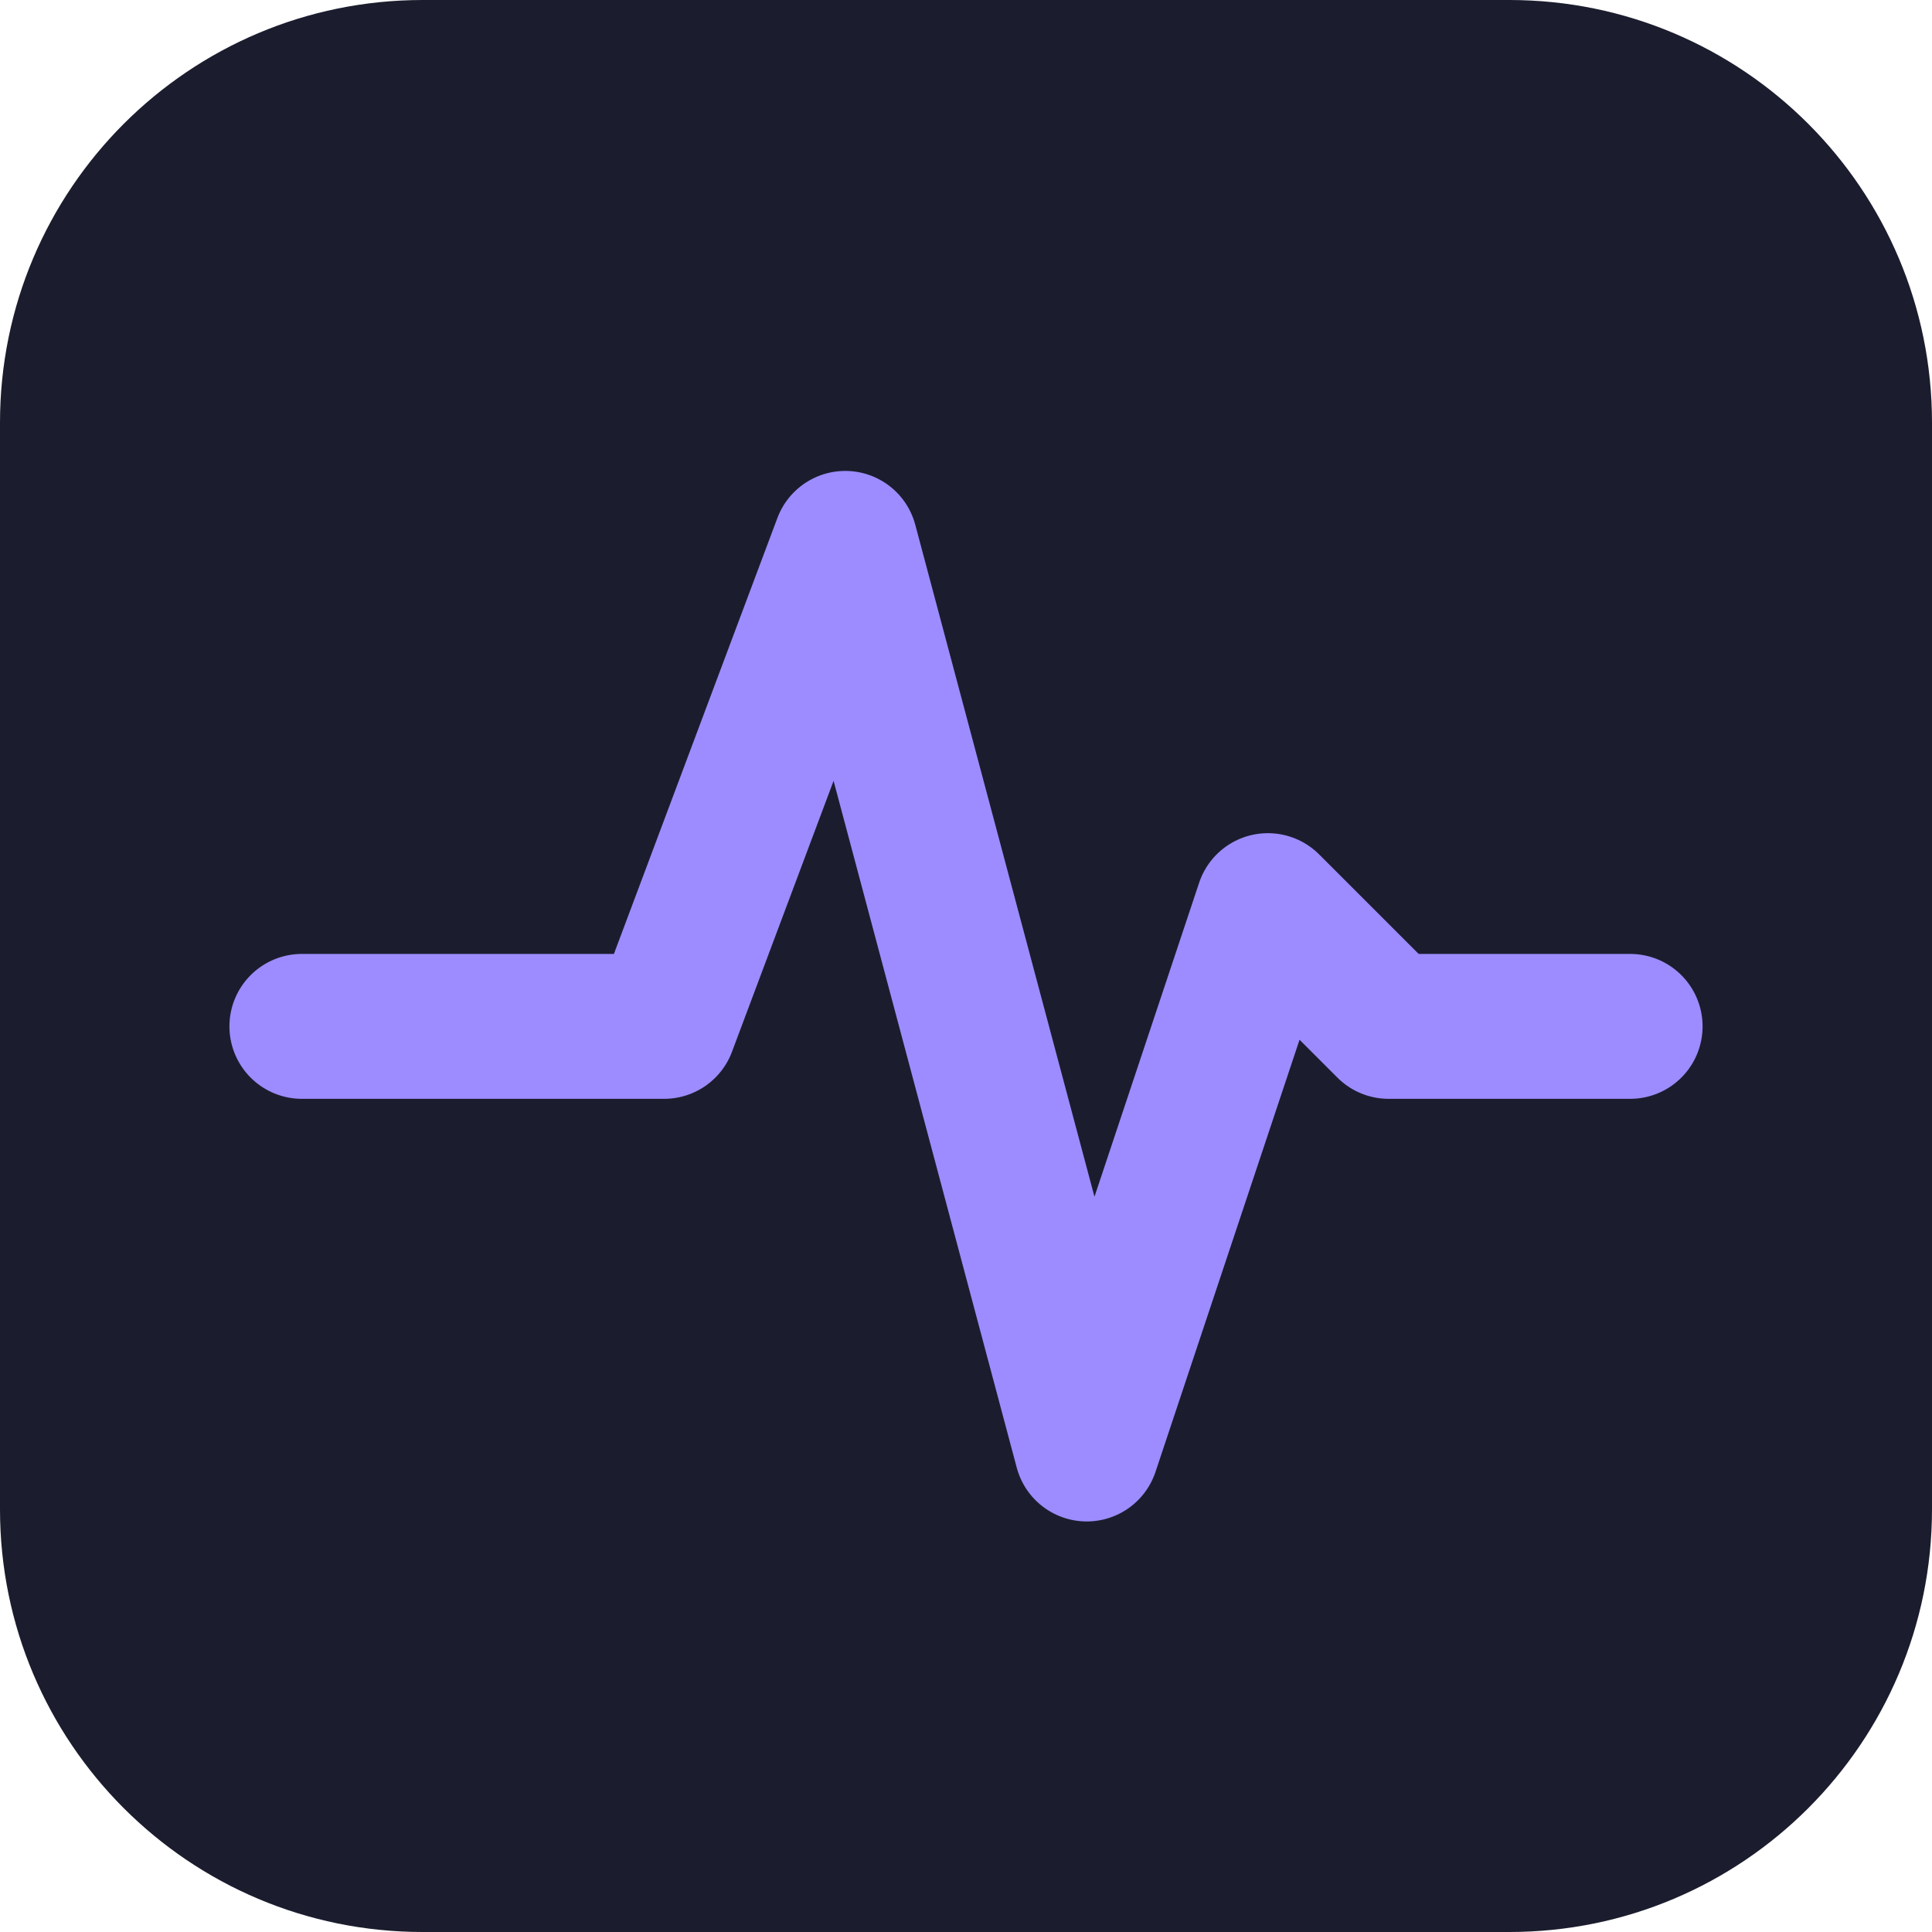
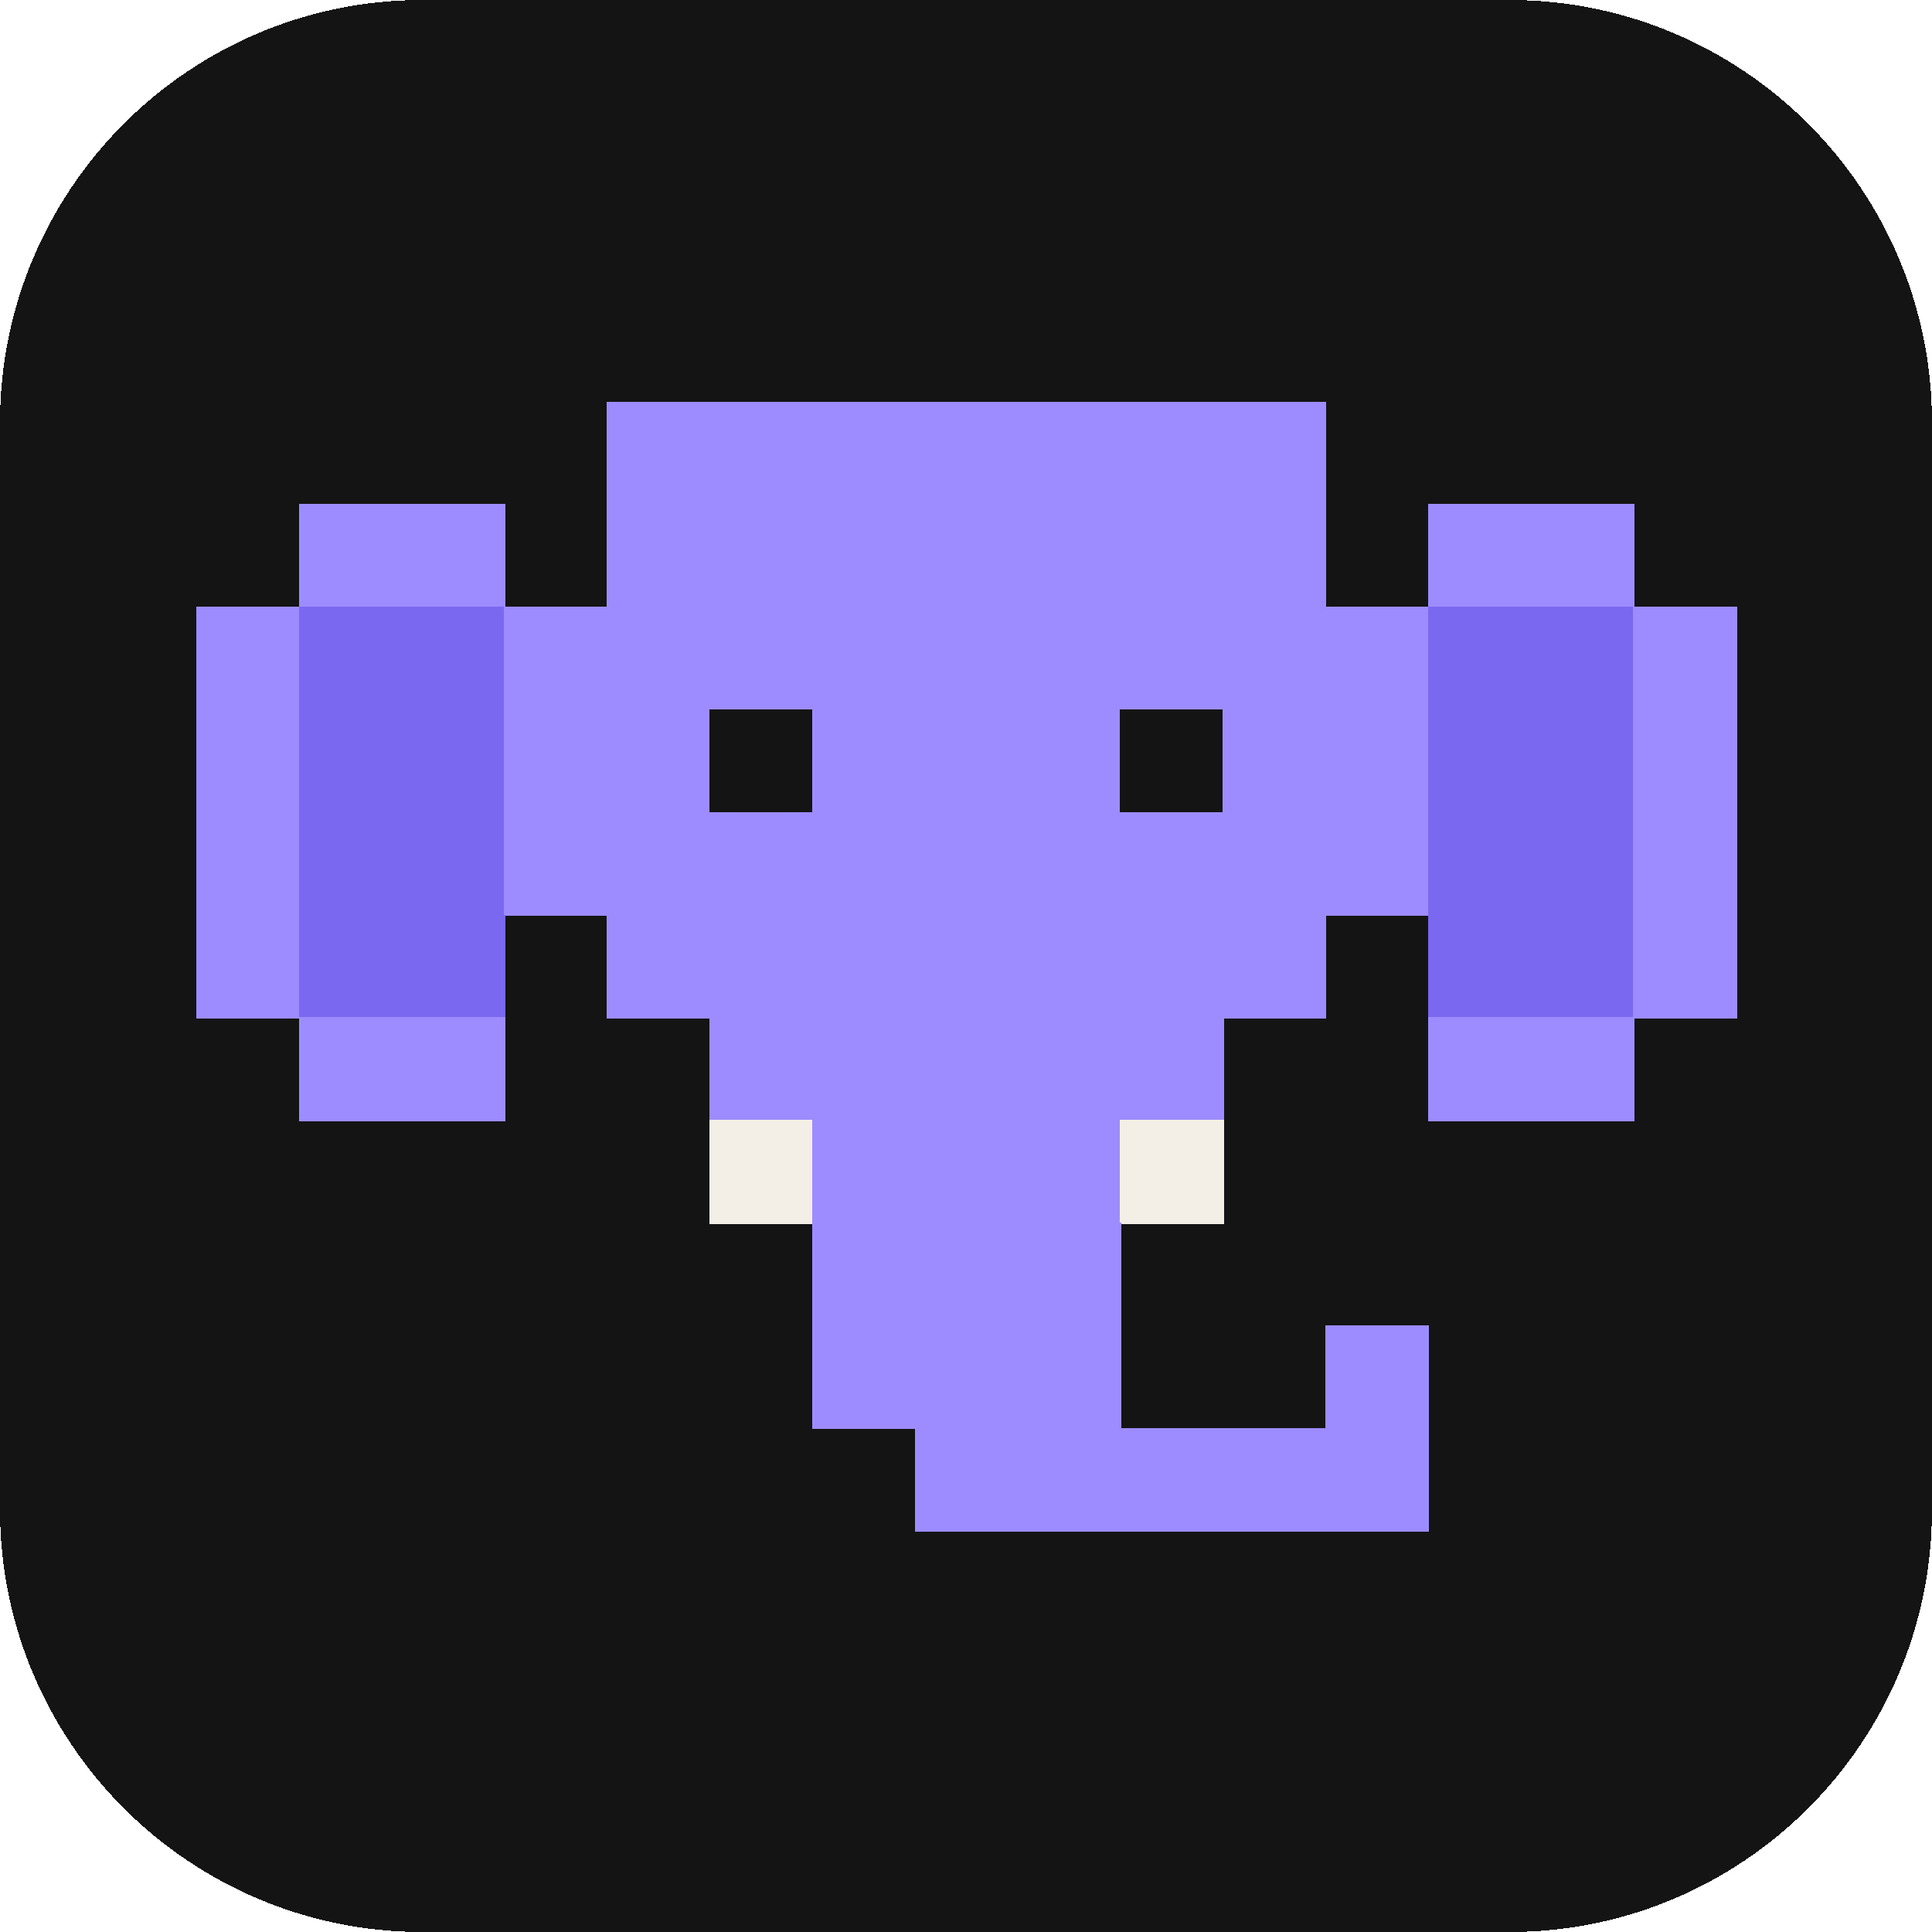
- <svg xmlns="http://www.w3.org/2000/svg" viewBox="0 0 32 32">
-   <rect width="32" height="32" rx="7" fill="#1b1d2e" />
-   <path d="M5 17h6l3-8 4 15 3-9 2 2h4" fill="none" stroke="#9d8cff" stroke-width="2.4" stroke-linecap="round" stroke-linejoin="round" />
+ <svg xmlns="http://www.w3.org/2000/svg" viewBox="0 0 32 32" shape-rendering="crispEdges">
+   <rect width="32" height="32" rx="7" fill="#141414" />
+   <rect x="10.05" y="6.65" width="1.72" height="1.72" fill="#9d8cff" />
+   <rect x="11.75" y="6.65" width="1.72" height="1.72" fill="#9d8cff" />
+   <rect x="13.45" y="6.65" width="1.72" height="1.72" fill="#9d8cff" />
+   <rect x="15.15" y="6.65" width="1.72" height="1.72" fill="#9d8cff" />
+   <rect x="16.85" y="6.65" width="1.72" height="1.72" fill="#9d8cff" />
+   <rect x="18.55" y="6.65" width="1.72" height="1.72" fill="#9d8cff" />
+   <rect x="20.25" y="6.65" width="1.72" height="1.72" fill="#9d8cff" />
+   <rect x="4.95" y="8.35" width="1.72" height="1.72" fill="#9d8cff" />
+   <rect x="6.65" y="8.35" width="1.72" height="1.72" fill="#9d8cff" />
+   <rect x="10.05" y="8.35" width="1.72" height="1.72" fill="#9d8cff" />
+   <rect x="11.75" y="8.35" width="1.72" height="1.72" fill="#9d8cff" />
+   <rect x="13.45" y="8.35" width="1.72" height="1.72" fill="#9d8cff" />
+   <rect x="15.15" y="8.35" width="1.72" height="1.72" fill="#9d8cff" />
+   <rect x="16.85" y="8.35" width="1.72" height="1.72" fill="#9d8cff" />
+   <rect x="18.55" y="8.35" width="1.72" height="1.72" fill="#9d8cff" />
+   <rect x="20.25" y="8.35" width="1.72" height="1.72" fill="#9d8cff" />
+   <rect x="23.65" y="8.35" width="1.72" height="1.72" fill="#9d8cff" />
+   <rect x="25.35" y="8.35" width="1.72" height="1.72" fill="#9d8cff" />
+   <rect x="3.25" y="10.05" width="1.72" height="1.72" fill="#9d8cff" />
+   <rect x="4.95" y="10.05" width="1.72" height="1.72" fill="#7a68f0" />
+   <rect x="6.65" y="10.05" width="1.72" height="1.72" fill="#7a68f0" />
+   <rect x="8.35" y="10.05" width="1.72" height="1.72" fill="#9d8cff" />
+   <rect x="10.05" y="10.05" width="1.72" height="1.72" fill="#9d8cff" />
+   <rect x="11.75" y="10.05" width="1.72" height="1.72" fill="#9d8cff" />
+   <rect x="13.45" y="10.05" width="1.72" height="1.72" fill="#9d8cff" />
+   <rect x="15.15" y="10.05" width="1.72" height="1.72" fill="#9d8cff" />
+   <rect x="16.85" y="10.05" width="1.72" height="1.72" fill="#9d8cff" />
+   <rect x="18.55" y="10.05" width="1.72" height="1.72" fill="#9d8cff" />
+   <rect x="20.25" y="10.05" width="1.72" height="1.72" fill="#9d8cff" />
+   <rect x="21.95" y="10.05" width="1.72" height="1.72" fill="#9d8cff" />
+   <rect x="23.65" y="10.05" width="1.72" height="1.72" fill="#7a68f0" />
+   <rect x="25.35" y="10.05" width="1.72" height="1.72" fill="#7a68f0" />
+   <rect x="27.05" y="10.05" width="1.72" height="1.72" fill="#9d8cff" />
+   <rect x="3.25" y="11.75" width="1.72" height="1.72" fill="#9d8cff" />
+   <rect x="4.95" y="11.75" width="1.72" height="1.72" fill="#7a68f0" />
+   <rect x="6.65" y="11.75" width="1.72" height="1.72" fill="#7a68f0" />
+   <rect x="8.35" y="11.75" width="1.72" height="1.72" fill="#9d8cff" />
+   <rect x="10.05" y="11.75" width="1.72" height="1.72" fill="#9d8cff" />
+   <rect x="11.75" y="11.75" width="1.72" height="1.72" fill="#141414" />
+   <rect x="13.45" y="11.75" width="1.72" height="1.72" fill="#9d8cff" />
+   <rect x="15.15" y="11.75" width="1.72" height="1.72" fill="#9d8cff" />
+   <rect x="16.85" y="11.75" width="1.72" height="1.72" fill="#9d8cff" />
+   <rect x="18.55" y="11.75" width="1.72" height="1.72" fill="#141414" />
+   <rect x="20.25" y="11.75" width="1.72" height="1.72" fill="#9d8cff" />
+   <rect x="21.95" y="11.75" width="1.72" height="1.72" fill="#9d8cff" />
+   <rect x="23.65" y="11.75" width="1.72" height="1.72" fill="#7a68f0" />
+   <rect x="25.35" y="11.75" width="1.72" height="1.72" fill="#7a68f0" />
+   <rect x="27.05" y="11.75" width="1.72" height="1.72" fill="#9d8cff" />
+   <rect x="3.25" y="13.45" width="1.72" height="1.72" fill="#9d8cff" />
+   <rect x="4.95" y="13.45" width="1.72" height="1.72" fill="#7a68f0" />
+   <rect x="6.65" y="13.45" width="1.72" height="1.72" fill="#7a68f0" />
+   <rect x="8.35" y="13.45" width="1.72" height="1.72" fill="#9d8cff" />
+   <rect x="10.05" y="13.45" width="1.72" height="1.72" fill="#9d8cff" />
+   <rect x="11.75" y="13.45" width="1.72" height="1.72" fill="#9d8cff" />
+   <rect x="13.45" y="13.45" width="1.72" height="1.72" fill="#9d8cff" />
+   <rect x="15.15" y="13.45" width="1.72" height="1.72" fill="#9d8cff" />
+   <rect x="16.85" y="13.45" width="1.72" height="1.72" fill="#9d8cff" />
+   <rect x="18.55" y="13.45" width="1.72" height="1.72" fill="#9d8cff" />
+   <rect x="20.25" y="13.45" width="1.72" height="1.72" fill="#9d8cff" />
+   <rect x="21.95" y="13.45" width="1.72" height="1.72" fill="#9d8cff" />
+   <rect x="23.65" y="13.45" width="1.72" height="1.72" fill="#7a68f0" />
+   <rect x="25.35" y="13.45" width="1.72" height="1.72" fill="#7a68f0" />
+   <rect x="27.05" y="13.45" width="1.72" height="1.72" fill="#9d8cff" />
+   <rect x="3.25" y="15.15" width="1.72" height="1.72" fill="#9d8cff" />
+   <rect x="4.95" y="15.15" width="1.72" height="1.72" fill="#7a68f0" />
+   <rect x="6.65" y="15.15" width="1.72" height="1.72" fill="#7a68f0" />
+   <rect x="10.05" y="15.15" width="1.72" height="1.72" fill="#9d8cff" />
+   <rect x="11.75" y="15.15" width="1.72" height="1.72" fill="#9d8cff" />
+   <rect x="13.45" y="15.15" width="1.72" height="1.72" fill="#9d8cff" />
+   <rect x="15.15" y="15.15" width="1.72" height="1.72" fill="#9d8cff" />
+   <rect x="16.85" y="15.15" width="1.72" height="1.72" fill="#9d8cff" />
+   <rect x="18.55" y="15.15" width="1.72" height="1.72" fill="#9d8cff" />
+   <rect x="20.25" y="15.15" width="1.72" height="1.72" fill="#9d8cff" />
+   <rect x="23.65" y="15.15" width="1.72" height="1.72" fill="#7a68f0" />
+   <rect x="25.35" y="15.15" width="1.72" height="1.72" fill="#7a68f0" />
+   <rect x="27.05" y="15.15" width="1.72" height="1.72" fill="#9d8cff" />
+   <rect x="4.95" y="16.85" width="1.72" height="1.72" fill="#9d8cff" />
+   <rect x="6.65" y="16.85" width="1.72" height="1.72" fill="#9d8cff" />
+   <rect x="11.75" y="16.85" width="1.72" height="1.72" fill="#9d8cff" />
+   <rect x="13.45" y="16.85" width="1.72" height="1.72" fill="#9d8cff" />
+   <rect x="15.15" y="16.85" width="1.72" height="1.72" fill="#9d8cff" />
+   <rect x="16.85" y="16.85" width="1.72" height="1.72" fill="#9d8cff" />
+   <rect x="18.55" y="16.85" width="1.72" height="1.72" fill="#9d8cff" />
+   <rect x="23.65" y="16.85" width="1.72" height="1.72" fill="#9d8cff" />
+   <rect x="25.35" y="16.85" width="1.72" height="1.72" fill="#9d8cff" />
+   <rect x="11.75" y="18.55" width="1.72" height="1.72" fill="#f3efe6" />
+   <rect x="13.45" y="18.55" width="1.72" height="1.72" fill="#9d8cff" />
+   <rect x="15.15" y="18.55" width="1.72" height="1.72" fill="#9d8cff" />
+   <rect x="16.85" y="18.55" width="1.72" height="1.72" fill="#9d8cff" />
+   <rect x="18.55" y="18.55" width="1.72" height="1.72" fill="#f3efe6" />
+   <rect x="13.45" y="20.25" width="1.72" height="1.72" fill="#9d8cff" />
+   <rect x="15.15" y="20.25" width="1.72" height="1.72" fill="#9d8cff" />
+   <rect x="16.85" y="20.25" width="1.72" height="1.72" fill="#9d8cff" />
+   <rect x="13.45" y="21.95" width="1.72" height="1.72" fill="#9d8cff" />
+   <rect x="15.15" y="21.95" width="1.72" height="1.72" fill="#9d8cff" />
+   <rect x="16.85" y="21.95" width="1.72" height="1.72" fill="#9d8cff" />
+   <rect x="21.95" y="21.95" width="1.72" height="1.72" fill="#9d8cff" />
+   <rect x="15.15" y="23.65" width="1.72" height="1.72" fill="#9d8cff" />
+   <rect x="16.85" y="23.65" width="1.72" height="1.72" fill="#9d8cff" />
+   <rect x="18.55" y="23.65" width="1.72" height="1.72" fill="#9d8cff" />
+   <rect x="20.25" y="23.65" width="1.72" height="1.72" fill="#9d8cff" />
+   <rect x="21.95" y="23.65" width="1.72" height="1.72" fill="#9d8cff" />
</svg>
